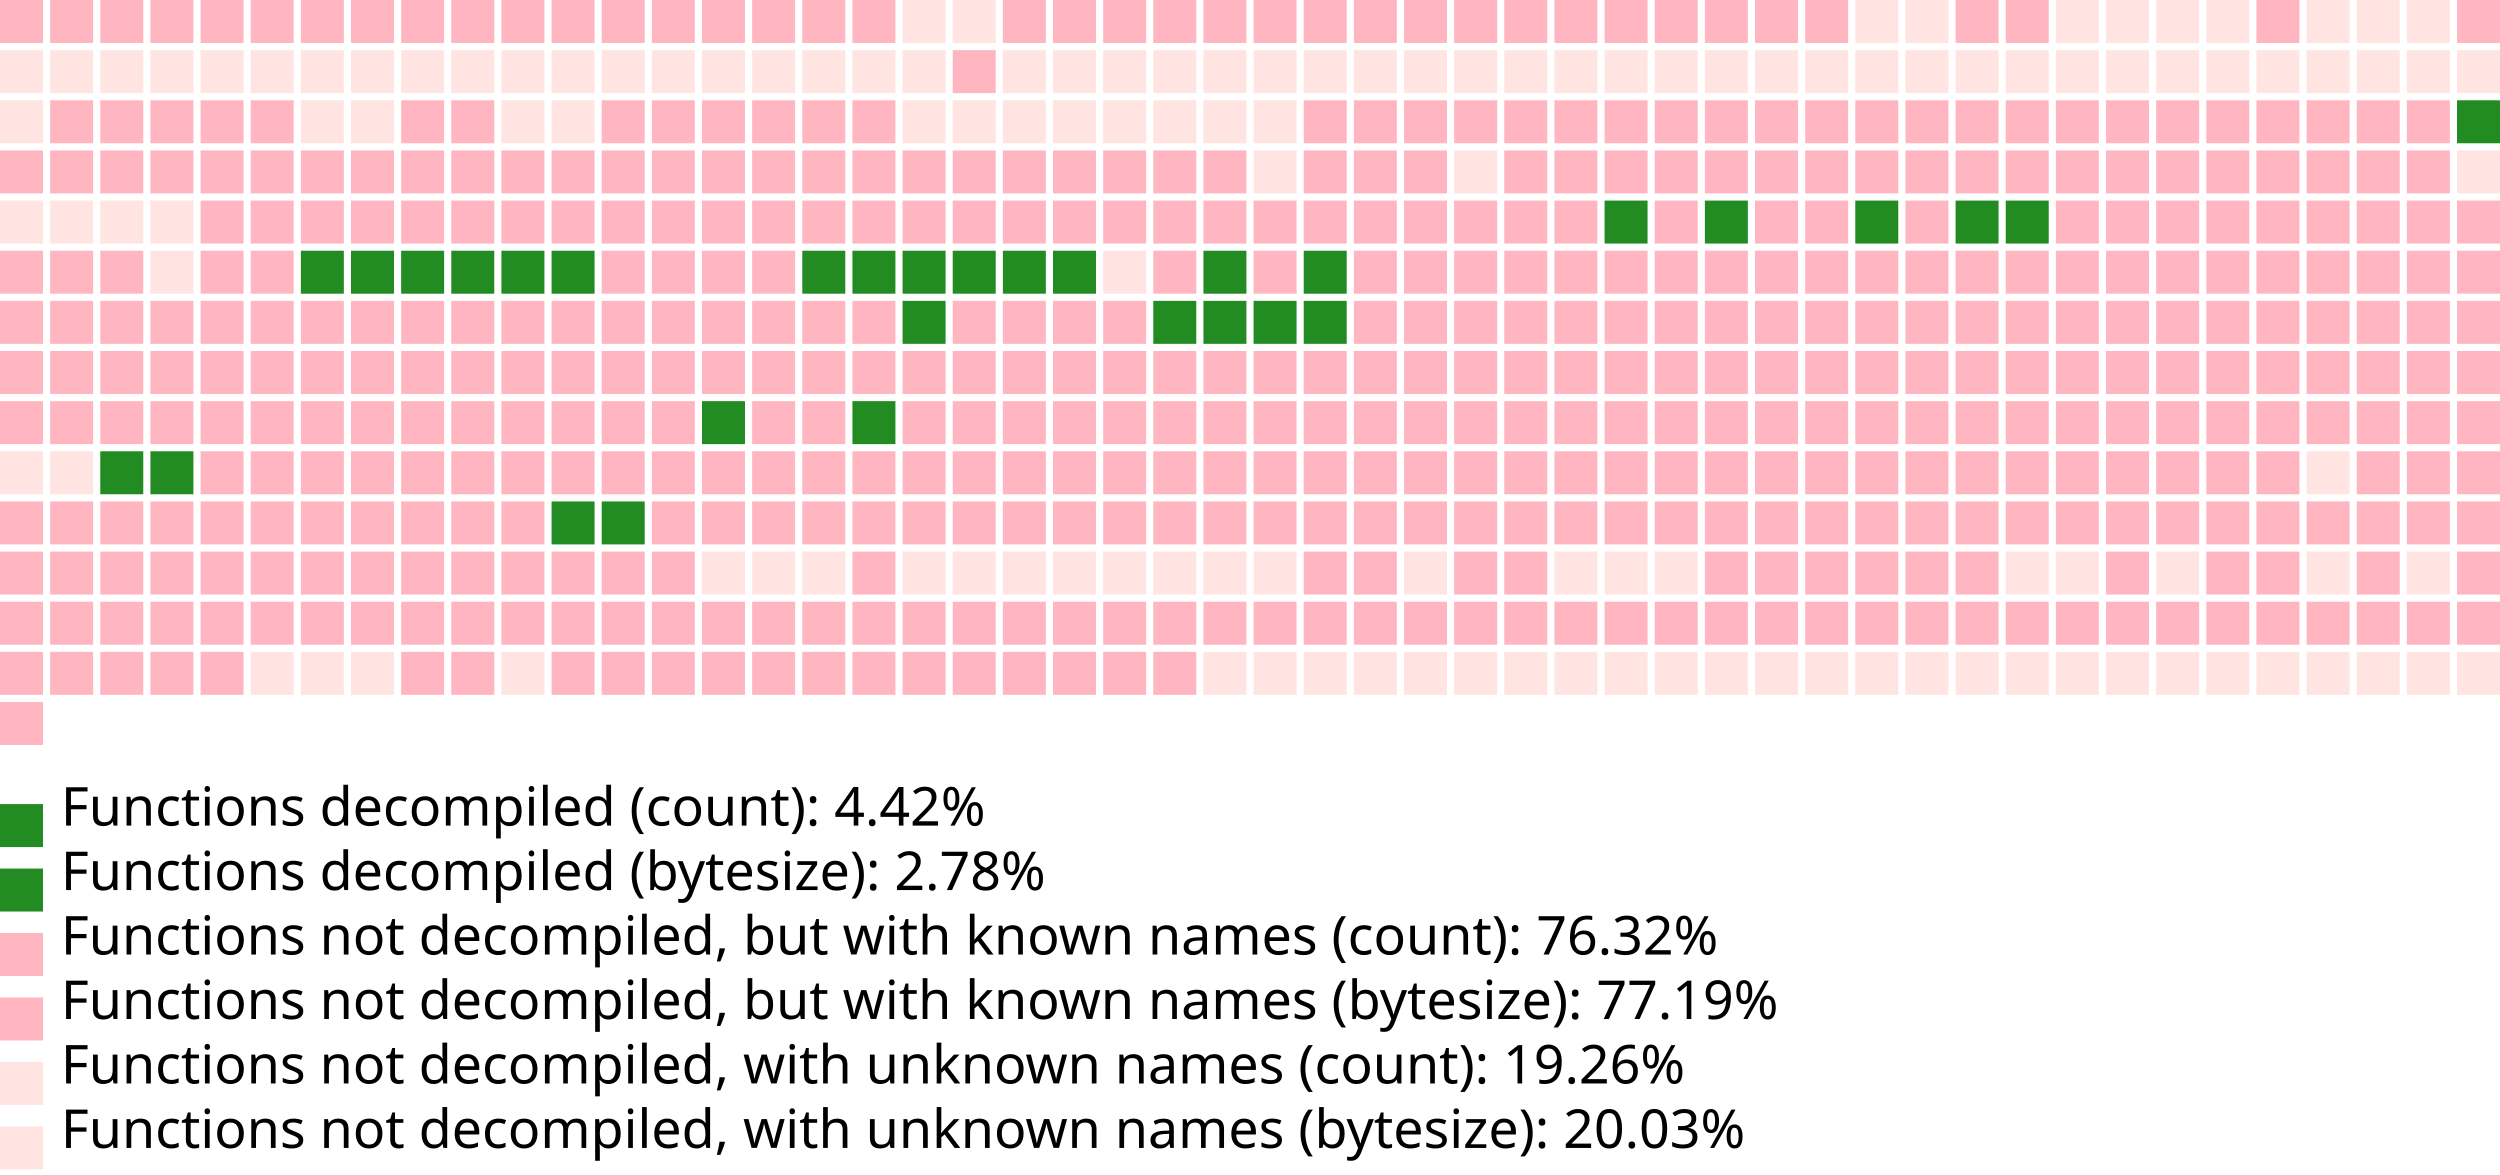
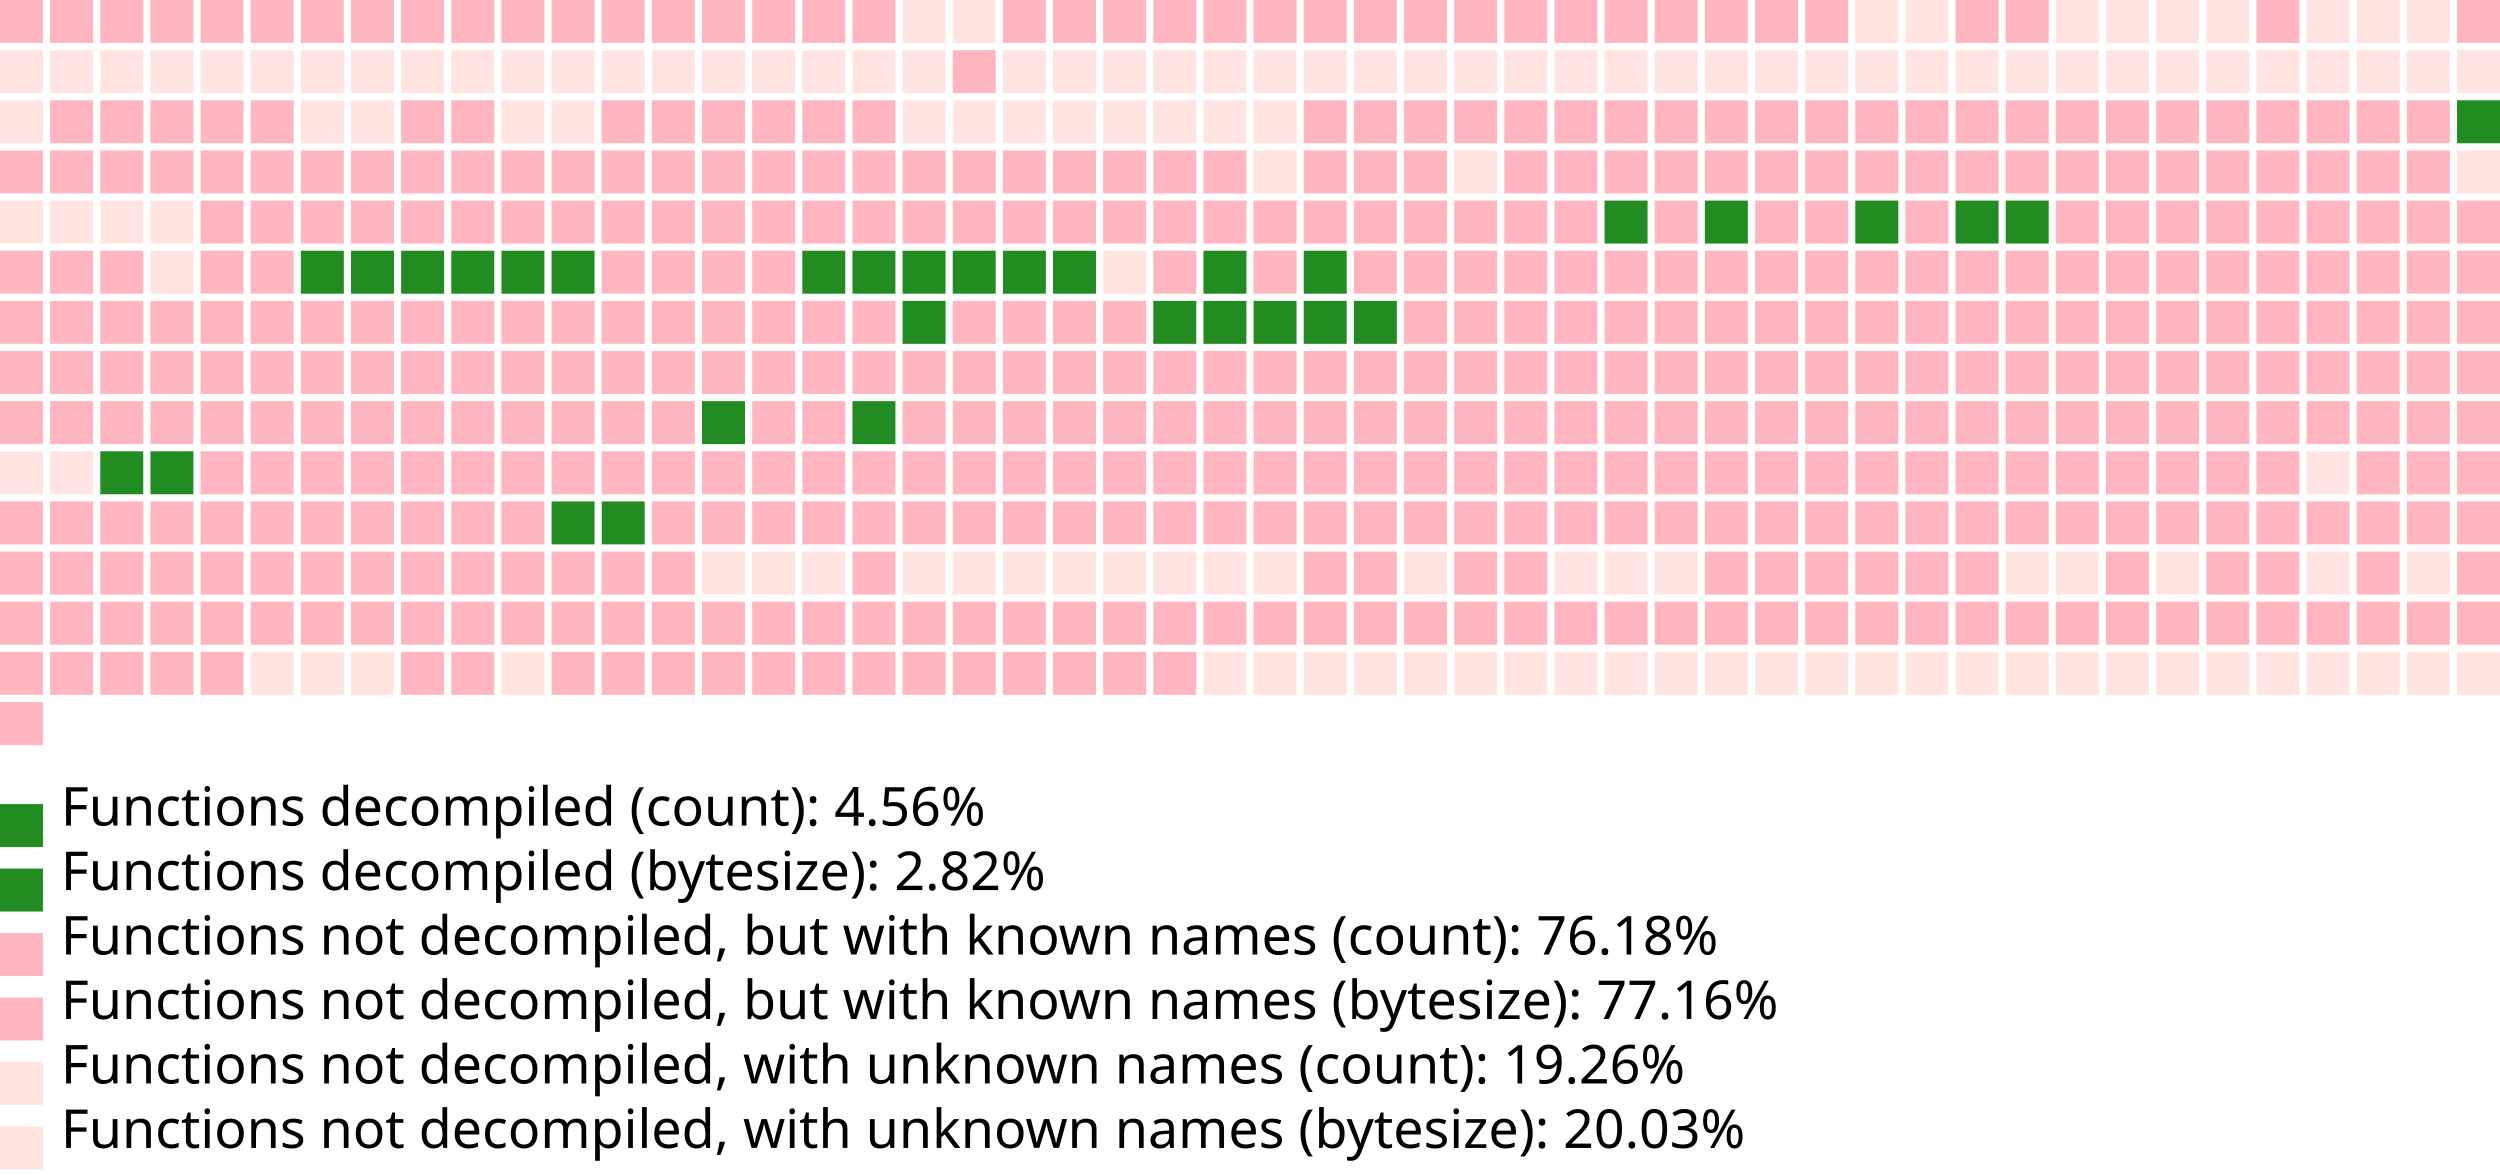
<svg xmlns="http://www.w3.org/2000/svg" version="1.1" width="698" height="328">
  <rect width="12" height="12" x="0" y="0" fill="lightpink" />
  <rect width="12" height="12" x="14" y="0" fill="lightpink" />
  <rect width="12" height="12" x="28" y="0" fill="lightpink" />
  <rect width="12" height="12" x="42" y="0" fill="lightpink" />
  <rect width="12" height="12" x="56" y="0" fill="lightpink" />
  <rect width="12" height="12" x="70" y="0" fill="lightpink" />
  <rect width="12" height="12" x="84" y="0" fill="lightpink" />
  <rect width="12" height="12" x="98" y="0" fill="lightpink" />
  <rect width="12" height="12" x="112" y="0" fill="lightpink" />
  <rect width="12" height="12" x="126" y="0" fill="lightpink" />
  <rect width="12" height="12" x="140" y="0" fill="lightpink" />
  <rect width="12" height="12" x="154" y="0" fill="lightpink" />
  <rect width="12" height="12" x="168" y="0" fill="lightpink" />
  <rect width="12" height="12" x="182" y="0" fill="lightpink" />
  <rect width="12" height="12" x="196" y="0" fill="lightpink" />
  <rect width="12" height="12" x="210" y="0" fill="lightpink" />
  <rect width="12" height="12" x="224" y="0" fill="lightpink" />
  <rect width="12" height="12" x="238" y="0" fill="lightpink" />
  <rect width="12" height="12" x="252" y="0" fill="mistyrose" />
  <rect width="12" height="12" x="266" y="0" fill="mistyrose" />
  <rect width="12" height="12" x="280" y="0" fill="lightpink" />
  <rect width="12" height="12" x="294" y="0" fill="lightpink" />
  <rect width="12" height="12" x="308" y="0" fill="lightpink" />
  <rect width="12" height="12" x="322" y="0" fill="lightpink" />
  <rect width="12" height="12" x="336" y="0" fill="lightpink" />
  <rect width="12" height="12" x="350" y="0" fill="lightpink" />
  <rect width="12" height="12" x="364" y="0" fill="lightpink" />
  <rect width="12" height="12" x="378" y="0" fill="lightpink" />
  <rect width="12" height="12" x="392" y="0" fill="lightpink" />
  <rect width="12" height="12" x="406" y="0" fill="lightpink" />
  <rect width="12" height="12" x="420" y="0" fill="lightpink" />
  <rect width="12" height="12" x="434" y="0" fill="lightpink" />
  <rect width="12" height="12" x="448" y="0" fill="lightpink" />
  <rect width="12" height="12" x="462" y="0" fill="lightpink" />
  <rect width="12" height="12" x="476" y="0" fill="lightpink" />
  <rect width="12" height="12" x="490" y="0" fill="lightpink" />
  <rect width="12" height="12" x="504" y="0" fill="lightpink" />
  <rect width="12" height="12" x="518" y="0" fill="mistyrose" />
  <rect width="12" height="12" x="532" y="0" fill="mistyrose" />
  <rect width="12" height="12" x="546" y="0" fill="lightpink" />
  <rect width="12" height="12" x="560" y="0" fill="lightpink" />
  <rect width="12" height="12" x="574" y="0" fill="mistyrose" />
  <rect width="12" height="12" x="588" y="0" fill="mistyrose" />
  <rect width="12" height="12" x="602" y="0" fill="mistyrose" />
  <rect width="12" height="12" x="616" y="0" fill="mistyrose" />
  <rect width="12" height="12" x="630" y="0" fill="lightpink" />
  <rect width="12" height="12" x="644" y="0" fill="mistyrose" />
  <rect width="12" height="12" x="658" y="0" fill="mistyrose" />
  <rect width="12" height="12" x="672" y="0" fill="mistyrose" />
  <rect width="12" height="12" x="686" y="0" fill="lightpink" />
  <rect width="12" height="12" x="0" y="14" fill="mistyrose" />
  <rect width="12" height="12" x="14" y="14" fill="mistyrose" />
  <rect width="12" height="12" x="28" y="14" fill="mistyrose" />
  <rect width="12" height="12" x="42" y="14" fill="mistyrose" />
  <rect width="12" height="12" x="56" y="14" fill="mistyrose" />
  <rect width="12" height="12" x="70" y="14" fill="mistyrose" />
  <rect width="12" height="12" x="84" y="14" fill="mistyrose" />
  <rect width="12" height="12" x="98" y="14" fill="mistyrose" />
  <rect width="12" height="12" x="112" y="14" fill="mistyrose" />
  <rect width="12" height="12" x="126" y="14" fill="mistyrose" />
  <rect width="12" height="12" x="140" y="14" fill="mistyrose" />
  <rect width="12" height="12" x="154" y="14" fill="mistyrose" />
  <rect width="12" height="12" x="168" y="14" fill="mistyrose" />
  <rect width="12" height="12" x="182" y="14" fill="mistyrose" />
  <rect width="12" height="12" x="196" y="14" fill="mistyrose" />
  <rect width="12" height="12" x="210" y="14" fill="mistyrose" />
  <rect width="12" height="12" x="224" y="14" fill="mistyrose" />
  <rect width="12" height="12" x="238" y="14" fill="mistyrose" />
  <rect width="12" height="12" x="252" y="14" fill="mistyrose" />
  <rect width="12" height="12" x="266" y="14" fill="lightpink" />
  <rect width="12" height="12" x="280" y="14" fill="mistyrose" />
  <rect width="12" height="12" x="294" y="14" fill="mistyrose" />
  <rect width="12" height="12" x="308" y="14" fill="mistyrose" />
  <rect width="12" height="12" x="322" y="14" fill="mistyrose" />
  <rect width="12" height="12" x="336" y="14" fill="mistyrose" />
  <rect width="12" height="12" x="350" y="14" fill="mistyrose" />
  <rect width="12" height="12" x="364" y="14" fill="mistyrose" />
  <rect width="12" height="12" x="378" y="14" fill="mistyrose" />
  <rect width="12" height="12" x="392" y="14" fill="mistyrose" />
  <rect width="12" height="12" x="406" y="14" fill="mistyrose" />
  <rect width="12" height="12" x="420" y="14" fill="mistyrose" />
  <rect width="12" height="12" x="434" y="14" fill="mistyrose" />
  <rect width="12" height="12" x="448" y="14" fill="mistyrose" />
  <rect width="12" height="12" x="462" y="14" fill="mistyrose" />
  <rect width="12" height="12" x="476" y="14" fill="mistyrose" />
  <rect width="12" height="12" x="490" y="14" fill="mistyrose" />
  <rect width="12" height="12" x="504" y="14" fill="mistyrose" />
  <rect width="12" height="12" x="518" y="14" fill="mistyrose" />
  <rect width="12" height="12" x="532" y="14" fill="mistyrose" />
  <rect width="12" height="12" x="546" y="14" fill="mistyrose" />
  <rect width="12" height="12" x="560" y="14" fill="mistyrose" />
  <rect width="12" height="12" x="574" y="14" fill="mistyrose" />
  <rect width="12" height="12" x="588" y="14" fill="mistyrose" />
  <rect width="12" height="12" x="602" y="14" fill="mistyrose" />
  <rect width="12" height="12" x="616" y="14" fill="mistyrose" />
  <rect width="12" height="12" x="630" y="14" fill="mistyrose" />
  <rect width="12" height="12" x="644" y="14" fill="mistyrose" />
  <rect width="12" height="12" x="658" y="14" fill="mistyrose" />
  <rect width="12" height="12" x="672" y="14" fill="mistyrose" />
  <rect width="12" height="12" x="686" y="14" fill="mistyrose" />
  <rect width="12" height="12" x="0" y="28" fill="mistyrose" />
  <rect width="12" height="12" x="14" y="28" fill="lightpink" />
  <rect width="12" height="12" x="28" y="28" fill="lightpink" />
  <rect width="12" height="12" x="42" y="28" fill="lightpink" />
  <rect width="12" height="12" x="56" y="28" fill="lightpink" />
  <rect width="12" height="12" x="70" y="28" fill="lightpink" />
  <rect width="12" height="12" x="84" y="28" fill="mistyrose" />
  <rect width="12" height="12" x="98" y="28" fill="mistyrose" />
  <rect width="12" height="12" x="112" y="28" fill="lightpink" />
  <rect width="12" height="12" x="126" y="28" fill="lightpink" />
  <rect width="12" height="12" x="140" y="28" fill="mistyrose" />
  <rect width="12" height="12" x="154" y="28" fill="mistyrose" />
  <rect width="12" height="12" x="168" y="28" fill="lightpink" />
  <rect width="12" height="12" x="182" y="28" fill="lightpink" />
  <rect width="12" height="12" x="196" y="28" fill="lightpink" />
  <rect width="12" height="12" x="210" y="28" fill="lightpink" />
  <rect width="12" height="12" x="224" y="28" fill="lightpink" />
  <rect width="12" height="12" x="238" y="28" fill="lightpink" />
  <rect width="12" height="12" x="252" y="28" fill="mistyrose" />
  <rect width="12" height="12" x="266" y="28" fill="mistyrose" />
  <rect width="12" height="12" x="280" y="28" fill="mistyrose" />
  <rect width="12" height="12" x="294" y="28" fill="mistyrose" />
  <rect width="12" height="12" x="308" y="28" fill="mistyrose" />
  <rect width="12" height="12" x="322" y="28" fill="mistyrose" />
  <rect width="12" height="12" x="336" y="28" fill="mistyrose" />
  <rect width="12" height="12" x="350" y="28" fill="mistyrose" />
  <rect width="12" height="12" x="364" y="28" fill="lightpink" />
  <rect width="12" height="12" x="378" y="28" fill="lightpink" />
  <rect width="12" height="12" x="392" y="28" fill="lightpink" />
  <rect width="12" height="12" x="406" y="28" fill="lightpink" />
  <rect width="12" height="12" x="420" y="28" fill="lightpink" />
  <rect width="12" height="12" x="434" y="28" fill="lightpink" />
  <rect width="12" height="12" x="448" y="28" fill="lightpink" />
  <rect width="12" height="12" x="462" y="28" fill="lightpink" />
  <rect width="12" height="12" x="476" y="28" fill="lightpink" />
  <rect width="12" height="12" x="490" y="28" fill="lightpink" />
  <rect width="12" height="12" x="504" y="28" fill="lightpink" />
  <rect width="12" height="12" x="518" y="28" fill="lightpink" />
  <rect width="12" height="12" x="532" y="28" fill="lightpink" />
  <rect width="12" height="12" x="546" y="28" fill="lightpink" />
  <rect width="12" height="12" x="560" y="28" fill="lightpink" />
  <rect width="12" height="12" x="574" y="28" fill="lightpink" />
  <rect width="12" height="12" x="588" y="28" fill="lightpink" />
  <rect width="12" height="12" x="602" y="28" fill="lightpink" />
  <rect width="12" height="12" x="616" y="28" fill="lightpink" />
  <rect width="12" height="12" x="630" y="28" fill="lightpink" />
  <rect width="12" height="12" x="644" y="28" fill="lightpink" />
  <rect width="12" height="12" x="658" y="28" fill="lightpink" />
  <rect width="12" height="12" x="672" y="28" fill="lightpink" />
  <rect width="12" height="12" x="686" y="28" fill="forestgreen" />
  <rect width="12" height="12" x="0" y="42" fill="lightpink" />
  <rect width="12" height="12" x="14" y="42" fill="lightpink" />
  <rect width="12" height="12" x="28" y="42" fill="lightpink" />
  <rect width="12" height="12" x="42" y="42" fill="lightpink" />
  <rect width="12" height="12" x="56" y="42" fill="lightpink" />
  <rect width="12" height="12" x="70" y="42" fill="lightpink" />
  <rect width="12" height="12" x="84" y="42" fill="lightpink" />
  <rect width="12" height="12" x="98" y="42" fill="lightpink" />
  <rect width="12" height="12" x="112" y="42" fill="lightpink" />
  <rect width="12" height="12" x="126" y="42" fill="lightpink" />
  <rect width="12" height="12" x="140" y="42" fill="lightpink" />
  <rect width="12" height="12" x="154" y="42" fill="lightpink" />
  <rect width="12" height="12" x="168" y="42" fill="lightpink" />
  <rect width="12" height="12" x="182" y="42" fill="lightpink" />
  <rect width="12" height="12" x="196" y="42" fill="lightpink" />
  <rect width="12" height="12" x="210" y="42" fill="lightpink" />
  <rect width="12" height="12" x="224" y="42" fill="lightpink" />
  <rect width="12" height="12" x="238" y="42" fill="lightpink" />
  <rect width="12" height="12" x="252" y="42" fill="lightpink" />
  <rect width="12" height="12" x="266" y="42" fill="lightpink" />
  <rect width="12" height="12" x="280" y="42" fill="lightpink" />
  <rect width="12" height="12" x="294" y="42" fill="lightpink" />
  <rect width="12" height="12" x="308" y="42" fill="lightpink" />
  <rect width="12" height="12" x="322" y="42" fill="lightpink" />
  <rect width="12" height="12" x="336" y="42" fill="lightpink" />
  <rect width="12" height="12" x="350" y="42" fill="mistyrose" />
  <rect width="12" height="12" x="364" y="42" fill="lightpink" />
  <rect width="12" height="12" x="378" y="42" fill="lightpink" />
  <rect width="12" height="12" x="392" y="42" fill="lightpink" />
  <rect width="12" height="12" x="406" y="42" fill="mistyrose" />
  <rect width="12" height="12" x="420" y="42" fill="lightpink" />
  <rect width="12" height="12" x="434" y="42" fill="lightpink" />
  <rect width="12" height="12" x="448" y="42" fill="lightpink" />
  <rect width="12" height="12" x="462" y="42" fill="lightpink" />
  <rect width="12" height="12" x="476" y="42" fill="lightpink" />
  <rect width="12" height="12" x="490" y="42" fill="lightpink" />
  <rect width="12" height="12" x="504" y="42" fill="lightpink" />
  <rect width="12" height="12" x="518" y="42" fill="lightpink" />
  <rect width="12" height="12" x="532" y="42" fill="lightpink" />
  <rect width="12" height="12" x="546" y="42" fill="lightpink" />
  <rect width="12" height="12" x="560" y="42" fill="lightpink" />
  <rect width="12" height="12" x="574" y="42" fill="lightpink" />
  <rect width="12" height="12" x="588" y="42" fill="lightpink" />
  <rect width="12" height="12" x="602" y="42" fill="lightpink" />
  <rect width="12" height="12" x="616" y="42" fill="lightpink" />
  <rect width="12" height="12" x="630" y="42" fill="lightpink" />
  <rect width="12" height="12" x="644" y="42" fill="lightpink" />
  <rect width="12" height="12" x="658" y="42" fill="lightpink" />
  <rect width="12" height="12" x="672" y="42" fill="lightpink" />
  <rect width="12" height="12" x="686" y="42" fill="mistyrose" />
  <rect width="12" height="12" x="0" y="56" fill="mistyrose" />
  <rect width="12" height="12" x="14" y="56" fill="mistyrose" />
  <rect width="12" height="12" x="28" y="56" fill="mistyrose" />
  <rect width="12" height="12" x="42" y="56" fill="mistyrose" />
  <rect width="12" height="12" x="56" y="56" fill="lightpink" />
  <rect width="12" height="12" x="70" y="56" fill="lightpink" />
  <rect width="12" height="12" x="84" y="56" fill="lightpink" />
  <rect width="12" height="12" x="98" y="56" fill="lightpink" />
  <rect width="12" height="12" x="112" y="56" fill="lightpink" />
  <rect width="12" height="12" x="126" y="56" fill="lightpink" />
  <rect width="12" height="12" x="140" y="56" fill="lightpink" />
  <rect width="12" height="12" x="154" y="56" fill="lightpink" />
  <rect width="12" height="12" x="168" y="56" fill="lightpink" />
  <rect width="12" height="12" x="182" y="56" fill="lightpink" />
  <rect width="12" height="12" x="196" y="56" fill="lightpink" />
  <rect width="12" height="12" x="210" y="56" fill="lightpink" />
  <rect width="12" height="12" x="224" y="56" fill="lightpink" />
  <rect width="12" height="12" x="238" y="56" fill="lightpink" />
  <rect width="12" height="12" x="252" y="56" fill="lightpink" />
  <rect width="12" height="12" x="266" y="56" fill="lightpink" />
  <rect width="12" height="12" x="280" y="56" fill="lightpink" />
  <rect width="12" height="12" x="294" y="56" fill="lightpink" />
  <rect width="12" height="12" x="308" y="56" fill="lightpink" />
  <rect width="12" height="12" x="322" y="56" fill="lightpink" />
  <rect width="12" height="12" x="336" y="56" fill="lightpink" />
  <rect width="12" height="12" x="350" y="56" fill="lightpink" />
  <rect width="12" height="12" x="364" y="56" fill="lightpink" />
  <rect width="12" height="12" x="378" y="56" fill="lightpink" />
  <rect width="12" height="12" x="392" y="56" fill="lightpink" />
  <rect width="12" height="12" x="406" y="56" fill="lightpink" />
  <rect width="12" height="12" x="420" y="56" fill="lightpink" />
  <rect width="12" height="12" x="434" y="56" fill="lightpink" />
  <rect width="12" height="12" x="448" y="56" fill="forestgreen" />
  <rect width="12" height="12" x="462" y="56" fill="lightpink" />
  <rect width="12" height="12" x="476" y="56" fill="forestgreen" />
  <rect width="12" height="12" x="490" y="56" fill="lightpink" />
  <rect width="12" height="12" x="504" y="56" fill="lightpink" />
  <rect width="12" height="12" x="518" y="56" fill="forestgreen" />
  <rect width="12" height="12" x="532" y="56" fill="lightpink" />
  <rect width="12" height="12" x="546" y="56" fill="forestgreen" />
  <rect width="12" height="12" x="560" y="56" fill="forestgreen" />
  <rect width="12" height="12" x="574" y="56" fill="lightpink" />
  <rect width="12" height="12" x="588" y="56" fill="lightpink" />
  <rect width="12" height="12" x="602" y="56" fill="lightpink" />
  <rect width="12" height="12" x="616" y="56" fill="lightpink" />
  <rect width="12" height="12" x="630" y="56" fill="lightpink" />
  <rect width="12" height="12" x="644" y="56" fill="lightpink" />
  <rect width="12" height="12" x="658" y="56" fill="lightpink" />
  <rect width="12" height="12" x="672" y="56" fill="lightpink" />
  <rect width="12" height="12" x="686" y="56" fill="lightpink" />
  <rect width="12" height="12" x="0" y="70" fill="lightpink" />
  <rect width="12" height="12" x="14" y="70" fill="lightpink" />
  <rect width="12" height="12" x="28" y="70" fill="lightpink" />
  <rect width="12" height="12" x="42" y="70" fill="mistyrose" />
  <rect width="12" height="12" x="56" y="70" fill="lightpink" />
  <rect width="12" height="12" x="70" y="70" fill="lightpink" />
  <rect width="12" height="12" x="84" y="70" fill="forestgreen" />
  <rect width="12" height="12" x="98" y="70" fill="forestgreen" />
  <rect width="12" height="12" x="112" y="70" fill="forestgreen" />
  <rect width="12" height="12" x="126" y="70" fill="forestgreen" />
  <rect width="12" height="12" x="140" y="70" fill="forestgreen" />
  <rect width="12" height="12" x="154" y="70" fill="forestgreen" />
  <rect width="12" height="12" x="168" y="70" fill="lightpink" />
  <rect width="12" height="12" x="182" y="70" fill="lightpink" />
  <rect width="12" height="12" x="196" y="70" fill="lightpink" />
  <rect width="12" height="12" x="210" y="70" fill="lightpink" />
  <rect width="12" height="12" x="224" y="70" fill="forestgreen" />
  <rect width="12" height="12" x="238" y="70" fill="forestgreen" />
  <rect width="12" height="12" x="252" y="70" fill="forestgreen" />
  <rect width="12" height="12" x="266" y="70" fill="forestgreen" />
  <rect width="12" height="12" x="280" y="70" fill="forestgreen" />
  <rect width="12" height="12" x="294" y="70" fill="forestgreen" />
  <rect width="12" height="12" x="308" y="70" fill="mistyrose" />
  <rect width="12" height="12" x="322" y="70" fill="lightpink" />
  <rect width="12" height="12" x="336" y="70" fill="forestgreen" />
  <rect width="12" height="12" x="350" y="70" fill="lightpink" />
  <rect width="12" height="12" x="364" y="70" fill="forestgreen" />
  <rect width="12" height="12" x="378" y="70" fill="lightpink" />
  <rect width="12" height="12" x="392" y="70" fill="lightpink" />
  <rect width="12" height="12" x="406" y="70" fill="lightpink" />
  <rect width="12" height="12" x="420" y="70" fill="lightpink" />
  <rect width="12" height="12" x="434" y="70" fill="lightpink" />
  <rect width="12" height="12" x="448" y="70" fill="lightpink" />
  <rect width="12" height="12" x="462" y="70" fill="lightpink" />
  <rect width="12" height="12" x="476" y="70" fill="lightpink" />
  <rect width="12" height="12" x="490" y="70" fill="lightpink" />
  <rect width="12" height="12" x="504" y="70" fill="lightpink" />
  <rect width="12" height="12" x="518" y="70" fill="lightpink" />
  <rect width="12" height="12" x="532" y="70" fill="lightpink" />
  <rect width="12" height="12" x="546" y="70" fill="lightpink" />
  <rect width="12" height="12" x="560" y="70" fill="lightpink" />
  <rect width="12" height="12" x="574" y="70" fill="lightpink" />
  <rect width="12" height="12" x="588" y="70" fill="lightpink" />
  <rect width="12" height="12" x="602" y="70" fill="lightpink" />
  <rect width="12" height="12" x="616" y="70" fill="lightpink" />
  <rect width="12" height="12" x="630" y="70" fill="lightpink" />
  <rect width="12" height="12" x="644" y="70" fill="lightpink" />
  <rect width="12" height="12" x="658" y="70" fill="lightpink" />
  <rect width="12" height="12" x="672" y="70" fill="lightpink" />
  <rect width="12" height="12" x="686" y="70" fill="lightpink" />
  <rect width="12" height="12" x="0" y="84" fill="lightpink" />
  <rect width="12" height="12" x="14" y="84" fill="lightpink" />
  <rect width="12" height="12" x="28" y="84" fill="lightpink" />
  <rect width="12" height="12" x="42" y="84" fill="lightpink" />
  <rect width="12" height="12" x="56" y="84" fill="lightpink" />
  <rect width="12" height="12" x="70" y="84" fill="lightpink" />
  <rect width="12" height="12" x="84" y="84" fill="lightpink" />
  <rect width="12" height="12" x="98" y="84" fill="lightpink" />
  <rect width="12" height="12" x="112" y="84" fill="lightpink" />
  <rect width="12" height="12" x="126" y="84" fill="lightpink" />
  <rect width="12" height="12" x="140" y="84" fill="lightpink" />
  <rect width="12" height="12" x="154" y="84" fill="lightpink" />
  <rect width="12" height="12" x="168" y="84" fill="lightpink" />
  <rect width="12" height="12" x="182" y="84" fill="lightpink" />
  <rect width="12" height="12" x="196" y="84" fill="lightpink" />
  <rect width="12" height="12" x="210" y="84" fill="lightpink" />
  <rect width="12" height="12" x="224" y="84" fill="lightpink" />
  <rect width="12" height="12" x="238" y="84" fill="lightpink" />
  <rect width="12" height="12" x="252" y="84" fill="forestgreen" />
  <rect width="12" height="12" x="266" y="84" fill="lightpink" />
  <rect width="12" height="12" x="280" y="84" fill="lightpink" />
  <rect width="12" height="12" x="294" y="84" fill="lightpink" />
  <rect width="12" height="12" x="308" y="84" fill="lightpink" />
  <rect width="12" height="12" x="322" y="84" fill="forestgreen" />
  <rect width="12" height="12" x="336" y="84" fill="forestgreen" />
  <rect width="12" height="12" x="350" y="84" fill="forestgreen" />
  <rect width="12" height="12" x="364" y="84" fill="forestgreen" />
-   <rect width="12" height="12" x="378" y="84" fill="lightpink" />
+   <rect width="12" height="12" x="378" y="84" fill="forestgreen" />
  <rect width="12" height="12" x="392" y="84" fill="lightpink" />
  <rect width="12" height="12" x="406" y="84" fill="lightpink" />
  <rect width="12" height="12" x="420" y="84" fill="lightpink" />
  <rect width="12" height="12" x="434" y="84" fill="lightpink" />
  <rect width="12" height="12" x="448" y="84" fill="lightpink" />
  <rect width="12" height="12" x="462" y="84" fill="lightpink" />
  <rect width="12" height="12" x="476" y="84" fill="lightpink" />
  <rect width="12" height="12" x="490" y="84" fill="lightpink" />
  <rect width="12" height="12" x="504" y="84" fill="lightpink" />
  <rect width="12" height="12" x="518" y="84" fill="lightpink" />
  <rect width="12" height="12" x="532" y="84" fill="lightpink" />
  <rect width="12" height="12" x="546" y="84" fill="lightpink" />
  <rect width="12" height="12" x="560" y="84" fill="lightpink" />
  <rect width="12" height="12" x="574" y="84" fill="lightpink" />
  <rect width="12" height="12" x="588" y="84" fill="lightpink" />
  <rect width="12" height="12" x="602" y="84" fill="lightpink" />
  <rect width="12" height="12" x="616" y="84" fill="lightpink" />
  <rect width="12" height="12" x="630" y="84" fill="lightpink" />
  <rect width="12" height="12" x="644" y="84" fill="lightpink" />
  <rect width="12" height="12" x="658" y="84" fill="lightpink" />
  <rect width="12" height="12" x="672" y="84" fill="lightpink" />
  <rect width="12" height="12" x="686" y="84" fill="lightpink" />
  <rect width="12" height="12" x="0" y="98" fill="lightpink" />
  <rect width="12" height="12" x="14" y="98" fill="lightpink" />
  <rect width="12" height="12" x="28" y="98" fill="lightpink" />
  <rect width="12" height="12" x="42" y="98" fill="lightpink" />
  <rect width="12" height="12" x="56" y="98" fill="lightpink" />
  <rect width="12" height="12" x="70" y="98" fill="lightpink" />
  <rect width="12" height="12" x="84" y="98" fill="lightpink" />
  <rect width="12" height="12" x="98" y="98" fill="lightpink" />
  <rect width="12" height="12" x="112" y="98" fill="lightpink" />
  <rect width="12" height="12" x="126" y="98" fill="lightpink" />
  <rect width="12" height="12" x="140" y="98" fill="lightpink" />
  <rect width="12" height="12" x="154" y="98" fill="lightpink" />
  <rect width="12" height="12" x="168" y="98" fill="lightpink" />
  <rect width="12" height="12" x="182" y="98" fill="lightpink" />
  <rect width="12" height="12" x="196" y="98" fill="lightpink" />
  <rect width="12" height="12" x="210" y="98" fill="lightpink" />
  <rect width="12" height="12" x="224" y="98" fill="lightpink" />
  <rect width="12" height="12" x="238" y="98" fill="lightpink" />
  <rect width="12" height="12" x="252" y="98" fill="lightpink" />
  <rect width="12" height="12" x="266" y="98" fill="lightpink" />
  <rect width="12" height="12" x="280" y="98" fill="lightpink" />
  <rect width="12" height="12" x="294" y="98" fill="lightpink" />
  <rect width="12" height="12" x="308" y="98" fill="lightpink" />
  <rect width="12" height="12" x="322" y="98" fill="lightpink" />
  <rect width="12" height="12" x="336" y="98" fill="lightpink" />
  <rect width="12" height="12" x="350" y="98" fill="lightpink" />
  <rect width="12" height="12" x="364" y="98" fill="lightpink" />
  <rect width="12" height="12" x="378" y="98" fill="lightpink" />
  <rect width="12" height="12" x="392" y="98" fill="lightpink" />
  <rect width="12" height="12" x="406" y="98" fill="lightpink" />
  <rect width="12" height="12" x="420" y="98" fill="lightpink" />
  <rect width="12" height="12" x="434" y="98" fill="lightpink" />
  <rect width="12" height="12" x="448" y="98" fill="lightpink" />
  <rect width="12" height="12" x="462" y="98" fill="lightpink" />
  <rect width="12" height="12" x="476" y="98" fill="lightpink" />
  <rect width="12" height="12" x="490" y="98" fill="lightpink" />
  <rect width="12" height="12" x="504" y="98" fill="lightpink" />
  <rect width="12" height="12" x="518" y="98" fill="lightpink" />
  <rect width="12" height="12" x="532" y="98" fill="lightpink" />
  <rect width="12" height="12" x="546" y="98" fill="lightpink" />
  <rect width="12" height="12" x="560" y="98" fill="lightpink" />
  <rect width="12" height="12" x="574" y="98" fill="lightpink" />
  <rect width="12" height="12" x="588" y="98" fill="lightpink" />
  <rect width="12" height="12" x="602" y="98" fill="lightpink" />
  <rect width="12" height="12" x="616" y="98" fill="lightpink" />
  <rect width="12" height="12" x="630" y="98" fill="lightpink" />
  <rect width="12" height="12" x="644" y="98" fill="lightpink" />
  <rect width="12" height="12" x="658" y="98" fill="lightpink" />
  <rect width="12" height="12" x="672" y="98" fill="lightpink" />
  <rect width="12" height="12" x="686" y="98" fill="lightpink" />
  <rect width="12" height="12" x="0" y="112" fill="lightpink" />
  <rect width="12" height="12" x="14" y="112" fill="lightpink" />
  <rect width="12" height="12" x="28" y="112" fill="lightpink" />
  <rect width="12" height="12" x="42" y="112" fill="lightpink" />
  <rect width="12" height="12" x="56" y="112" fill="lightpink" />
  <rect width="12" height="12" x="70" y="112" fill="lightpink" />
  <rect width="12" height="12" x="84" y="112" fill="lightpink" />
  <rect width="12" height="12" x="98" y="112" fill="lightpink" />
  <rect width="12" height="12" x="112" y="112" fill="lightpink" />
  <rect width="12" height="12" x="126" y="112" fill="lightpink" />
  <rect width="12" height="12" x="140" y="112" fill="lightpink" />
  <rect width="12" height="12" x="154" y="112" fill="lightpink" />
  <rect width="12" height="12" x="168" y="112" fill="lightpink" />
  <rect width="12" height="12" x="182" y="112" fill="lightpink" />
  <rect width="12" height="12" x="196" y="112" fill="forestgreen" />
  <rect width="12" height="12" x="210" y="112" fill="lightpink" />
  <rect width="12" height="12" x="224" y="112" fill="lightpink" />
  <rect width="12" height="12" x="238" y="112" fill="forestgreen" />
  <rect width="12" height="12" x="252" y="112" fill="lightpink" />
  <rect width="12" height="12" x="266" y="112" fill="lightpink" />
  <rect width="12" height="12" x="280" y="112" fill="lightpink" />
  <rect width="12" height="12" x="294" y="112" fill="lightpink" />
  <rect width="12" height="12" x="308" y="112" fill="lightpink" />
  <rect width="12" height="12" x="322" y="112" fill="lightpink" />
  <rect width="12" height="12" x="336" y="112" fill="lightpink" />
  <rect width="12" height="12" x="350" y="112" fill="lightpink" />
  <rect width="12" height="12" x="364" y="112" fill="lightpink" />
  <rect width="12" height="12" x="378" y="112" fill="lightpink" />
  <rect width="12" height="12" x="392" y="112" fill="lightpink" />
  <rect width="12" height="12" x="406" y="112" fill="lightpink" />
  <rect width="12" height="12" x="420" y="112" fill="lightpink" />
  <rect width="12" height="12" x="434" y="112" fill="lightpink" />
  <rect width="12" height="12" x="448" y="112" fill="lightpink" />
  <rect width="12" height="12" x="462" y="112" fill="lightpink" />
  <rect width="12" height="12" x="476" y="112" fill="lightpink" />
  <rect width="12" height="12" x="490" y="112" fill="lightpink" />
  <rect width="12" height="12" x="504" y="112" fill="lightpink" />
  <rect width="12" height="12" x="518" y="112" fill="lightpink" />
  <rect width="12" height="12" x="532" y="112" fill="lightpink" />
  <rect width="12" height="12" x="546" y="112" fill="lightpink" />
  <rect width="12" height="12" x="560" y="112" fill="lightpink" />
  <rect width="12" height="12" x="574" y="112" fill="lightpink" />
  <rect width="12" height="12" x="588" y="112" fill="lightpink" />
  <rect width="12" height="12" x="602" y="112" fill="lightpink" />
  <rect width="12" height="12" x="616" y="112" fill="lightpink" />
  <rect width="12" height="12" x="630" y="112" fill="lightpink" />
  <rect width="12" height="12" x="644" y="112" fill="lightpink" />
  <rect width="12" height="12" x="658" y="112" fill="lightpink" />
  <rect width="12" height="12" x="672" y="112" fill="lightpink" />
  <rect width="12" height="12" x="686" y="112" fill="lightpink" />
  <rect width="12" height="12" x="0" y="126" fill="mistyrose" />
  <rect width="12" height="12" x="14" y="126" fill="mistyrose" />
  <rect width="12" height="12" x="28" y="126" fill="forestgreen" />
  <rect width="12" height="12" x="42" y="126" fill="forestgreen" />
  <rect width="12" height="12" x="56" y="126" fill="lightpink" />
  <rect width="12" height="12" x="70" y="126" fill="lightpink" />
  <rect width="12" height="12" x="84" y="126" fill="lightpink" />
  <rect width="12" height="12" x="98" y="126" fill="lightpink" />
  <rect width="12" height="12" x="112" y="126" fill="lightpink" />
  <rect width="12" height="12" x="126" y="126" fill="lightpink" />
  <rect width="12" height="12" x="140" y="126" fill="lightpink" />
  <rect width="12" height="12" x="154" y="126" fill="lightpink" />
  <rect width="12" height="12" x="168" y="126" fill="lightpink" />
  <rect width="12" height="12" x="182" y="126" fill="lightpink" />
  <rect width="12" height="12" x="196" y="126" fill="lightpink" />
  <rect width="12" height="12" x="210" y="126" fill="lightpink" />
  <rect width="12" height="12" x="224" y="126" fill="lightpink" />
  <rect width="12" height="12" x="238" y="126" fill="lightpink" />
  <rect width="12" height="12" x="252" y="126" fill="lightpink" />
  <rect width="12" height="12" x="266" y="126" fill="lightpink" />
  <rect width="12" height="12" x="280" y="126" fill="lightpink" />
  <rect width="12" height="12" x="294" y="126" fill="lightpink" />
  <rect width="12" height="12" x="308" y="126" fill="lightpink" />
  <rect width="12" height="12" x="322" y="126" fill="lightpink" />
  <rect width="12" height="12" x="336" y="126" fill="lightpink" />
  <rect width="12" height="12" x="350" y="126" fill="lightpink" />
  <rect width="12" height="12" x="364" y="126" fill="lightpink" />
  <rect width="12" height="12" x="378" y="126" fill="lightpink" />
  <rect width="12" height="12" x="392" y="126" fill="lightpink" />
  <rect width="12" height="12" x="406" y="126" fill="lightpink" />
  <rect width="12" height="12" x="420" y="126" fill="lightpink" />
  <rect width="12" height="12" x="434" y="126" fill="lightpink" />
  <rect width="12" height="12" x="448" y="126" fill="lightpink" />
  <rect width="12" height="12" x="462" y="126" fill="lightpink" />
  <rect width="12" height="12" x="476" y="126" fill="lightpink" />
  <rect width="12" height="12" x="490" y="126" fill="lightpink" />
  <rect width="12" height="12" x="504" y="126" fill="lightpink" />
  <rect width="12" height="12" x="518" y="126" fill="lightpink" />
  <rect width="12" height="12" x="532" y="126" fill="lightpink" />
  <rect width="12" height="12" x="546" y="126" fill="lightpink" />
  <rect width="12" height="12" x="560" y="126" fill="lightpink" />
  <rect width="12" height="12" x="574" y="126" fill="lightpink" />
  <rect width="12" height="12" x="588" y="126" fill="lightpink" />
  <rect width="12" height="12" x="602" y="126" fill="lightpink" />
  <rect width="12" height="12" x="616" y="126" fill="lightpink" />
  <rect width="12" height="12" x="630" y="126" fill="lightpink" />
  <rect width="12" height="12" x="644" y="126" fill="mistyrose" />
  <rect width="12" height="12" x="658" y="126" fill="lightpink" />
  <rect width="12" height="12" x="672" y="126" fill="lightpink" />
  <rect width="12" height="12" x="686" y="126" fill="lightpink" />
  <rect width="12" height="12" x="0" y="140" fill="lightpink" />
  <rect width="12" height="12" x="14" y="140" fill="lightpink" />
  <rect width="12" height="12" x="28" y="140" fill="lightpink" />
  <rect width="12" height="12" x="42" y="140" fill="lightpink" />
  <rect width="12" height="12" x="56" y="140" fill="lightpink" />
  <rect width="12" height="12" x="70" y="140" fill="lightpink" />
  <rect width="12" height="12" x="84" y="140" fill="lightpink" />
  <rect width="12" height="12" x="98" y="140" fill="lightpink" />
  <rect width="12" height="12" x="112" y="140" fill="lightpink" />
  <rect width="12" height="12" x="126" y="140" fill="lightpink" />
  <rect width="12" height="12" x="140" y="140" fill="lightpink" />
  <rect width="12" height="12" x="154" y="140" fill="forestgreen" />
  <rect width="12" height="12" x="168" y="140" fill="forestgreen" />
  <rect width="12" height="12" x="182" y="140" fill="lightpink" />
  <rect width="12" height="12" x="196" y="140" fill="lightpink" />
  <rect width="12" height="12" x="210" y="140" fill="lightpink" />
  <rect width="12" height="12" x="224" y="140" fill="lightpink" />
  <rect width="12" height="12" x="238" y="140" fill="lightpink" />
  <rect width="12" height="12" x="252" y="140" fill="lightpink" />
  <rect width="12" height="12" x="266" y="140" fill="lightpink" />
  <rect width="12" height="12" x="280" y="140" fill="lightpink" />
  <rect width="12" height="12" x="294" y="140" fill="lightpink" />
  <rect width="12" height="12" x="308" y="140" fill="lightpink" />
  <rect width="12" height="12" x="322" y="140" fill="lightpink" />
  <rect width="12" height="12" x="336" y="140" fill="lightpink" />
  <rect width="12" height="12" x="350" y="140" fill="lightpink" />
  <rect width="12" height="12" x="364" y="140" fill="lightpink" />
  <rect width="12" height="12" x="378" y="140" fill="lightpink" />
  <rect width="12" height="12" x="392" y="140" fill="lightpink" />
  <rect width="12" height="12" x="406" y="140" fill="lightpink" />
  <rect width="12" height="12" x="420" y="140" fill="lightpink" />
  <rect width="12" height="12" x="434" y="140" fill="lightpink" />
  <rect width="12" height="12" x="448" y="140" fill="lightpink" />
  <rect width="12" height="12" x="462" y="140" fill="lightpink" />
  <rect width="12" height="12" x="476" y="140" fill="lightpink" />
  <rect width="12" height="12" x="490" y="140" fill="lightpink" />
  <rect width="12" height="12" x="504" y="140" fill="lightpink" />
  <rect width="12" height="12" x="518" y="140" fill="lightpink" />
  <rect width="12" height="12" x="532" y="140" fill="lightpink" />
  <rect width="12" height="12" x="546" y="140" fill="lightpink" />
  <rect width="12" height="12" x="560" y="140" fill="lightpink" />
  <rect width="12" height="12" x="574" y="140" fill="lightpink" />
  <rect width="12" height="12" x="588" y="140" fill="lightpink" />
  <rect width="12" height="12" x="602" y="140" fill="lightpink" />
  <rect width="12" height="12" x="616" y="140" fill="lightpink" />
  <rect width="12" height="12" x="630" y="140" fill="lightpink" />
  <rect width="12" height="12" x="644" y="140" fill="lightpink" />
  <rect width="12" height="12" x="658" y="140" fill="lightpink" />
  <rect width="12" height="12" x="672" y="140" fill="lightpink" />
  <rect width="12" height="12" x="686" y="140" fill="lightpink" />
  <rect width="12" height="12" x="0" y="154" fill="lightpink" />
  <rect width="12" height="12" x="14" y="154" fill="lightpink" />
  <rect width="12" height="12" x="28" y="154" fill="lightpink" />
  <rect width="12" height="12" x="42" y="154" fill="lightpink" />
  <rect width="12" height="12" x="56" y="154" fill="lightpink" />
  <rect width="12" height="12" x="70" y="154" fill="lightpink" />
  <rect width="12" height="12" x="84" y="154" fill="lightpink" />
  <rect width="12" height="12" x="98" y="154" fill="lightpink" />
  <rect width="12" height="12" x="112" y="154" fill="lightpink" />
  <rect width="12" height="12" x="126" y="154" fill="lightpink" />
  <rect width="12" height="12" x="140" y="154" fill="lightpink" />
  <rect width="12" height="12" x="154" y="154" fill="lightpink" />
  <rect width="12" height="12" x="168" y="154" fill="lightpink" />
  <rect width="12" height="12" x="182" y="154" fill="lightpink" />
  <rect width="12" height="12" x="196" y="154" fill="mistyrose" />
  <rect width="12" height="12" x="210" y="154" fill="mistyrose" />
  <rect width="12" height="12" x="224" y="154" fill="mistyrose" />
  <rect width="12" height="12" x="238" y="154" fill="lightpink" />
  <rect width="12" height="12" x="252" y="154" fill="mistyrose" />
  <rect width="12" height="12" x="266" y="154" fill="mistyrose" />
  <rect width="12" height="12" x="280" y="154" fill="mistyrose" />
  <rect width="12" height="12" x="294" y="154" fill="mistyrose" />
  <rect width="12" height="12" x="308" y="154" fill="mistyrose" />
  <rect width="12" height="12" x="322" y="154" fill="mistyrose" />
  <rect width="12" height="12" x="336" y="154" fill="mistyrose" />
  <rect width="12" height="12" x="350" y="154" fill="mistyrose" />
  <rect width="12" height="12" x="364" y="154" fill="lightpink" />
  <rect width="12" height="12" x="378" y="154" fill="lightpink" />
  <rect width="12" height="12" x="392" y="154" fill="mistyrose" />
  <rect width="12" height="12" x="406" y="154" fill="lightpink" />
  <rect width="12" height="12" x="420" y="154" fill="lightpink" />
  <rect width="12" height="12" x="434" y="154" fill="mistyrose" />
  <rect width="12" height="12" x="448" y="154" fill="mistyrose" />
  <rect width="12" height="12" x="462" y="154" fill="mistyrose" />
  <rect width="12" height="12" x="476" y="154" fill="lightpink" />
  <rect width="12" height="12" x="490" y="154" fill="lightpink" />
  <rect width="12" height="12" x="504" y="154" fill="lightpink" />
  <rect width="12" height="12" x="518" y="154" fill="lightpink" />
  <rect width="12" height="12" x="532" y="154" fill="lightpink" />
  <rect width="12" height="12" x="546" y="154" fill="lightpink" />
  <rect width="12" height="12" x="560" y="154" fill="mistyrose" />
  <rect width="12" height="12" x="574" y="154" fill="mistyrose" />
  <rect width="12" height="12" x="588" y="154" fill="lightpink" />
  <rect width="12" height="12" x="602" y="154" fill="mistyrose" />
  <rect width="12" height="12" x="616" y="154" fill="lightpink" />
  <rect width="12" height="12" x="630" y="154" fill="lightpink" />
  <rect width="12" height="12" x="644" y="154" fill="mistyrose" />
  <rect width="12" height="12" x="658" y="154" fill="lightpink" />
  <rect width="12" height="12" x="672" y="154" fill="mistyrose" />
  <rect width="12" height="12" x="686" y="154" fill="lightpink" />
  <rect width="12" height="12" x="0" y="168" fill="lightpink" />
  <rect width="12" height="12" x="14" y="168" fill="lightpink" />
  <rect width="12" height="12" x="28" y="168" fill="lightpink" />
  <rect width="12" height="12" x="42" y="168" fill="lightpink" />
  <rect width="12" height="12" x="56" y="168" fill="lightpink" />
  <rect width="12" height="12" x="70" y="168" fill="lightpink" />
  <rect width="12" height="12" x="84" y="168" fill="lightpink" />
  <rect width="12" height="12" x="98" y="168" fill="lightpink" />
  <rect width="12" height="12" x="112" y="168" fill="lightpink" />
  <rect width="12" height="12" x="126" y="168" fill="lightpink" />
  <rect width="12" height="12" x="140" y="168" fill="lightpink" />
  <rect width="12" height="12" x="154" y="168" fill="lightpink" />
  <rect width="12" height="12" x="168" y="168" fill="lightpink" />
  <rect width="12" height="12" x="182" y="168" fill="lightpink" />
  <rect width="12" height="12" x="196" y="168" fill="lightpink" />
  <rect width="12" height="12" x="210" y="168" fill="lightpink" />
  <rect width="12" height="12" x="224" y="168" fill="lightpink" />
  <rect width="12" height="12" x="238" y="168" fill="lightpink" />
  <rect width="12" height="12" x="252" y="168" fill="lightpink" />
  <rect width="12" height="12" x="266" y="168" fill="lightpink" />
  <rect width="12" height="12" x="280" y="168" fill="lightpink" />
  <rect width="12" height="12" x="294" y="168" fill="lightpink" />
  <rect width="12" height="12" x="308" y="168" fill="lightpink" />
  <rect width="12" height="12" x="322" y="168" fill="lightpink" />
  <rect width="12" height="12" x="336" y="168" fill="lightpink" />
  <rect width="12" height="12" x="350" y="168" fill="lightpink" />
  <rect width="12" height="12" x="364" y="168" fill="lightpink" />
  <rect width="12" height="12" x="378" y="168" fill="lightpink" />
  <rect width="12" height="12" x="392" y="168" fill="lightpink" />
  <rect width="12" height="12" x="406" y="168" fill="lightpink" />
  <rect width="12" height="12" x="420" y="168" fill="lightpink" />
  <rect width="12" height="12" x="434" y="168" fill="lightpink" />
  <rect width="12" height="12" x="448" y="168" fill="lightpink" />
  <rect width="12" height="12" x="462" y="168" fill="lightpink" />
  <rect width="12" height="12" x="476" y="168" fill="lightpink" />
  <rect width="12" height="12" x="490" y="168" fill="lightpink" />
  <rect width="12" height="12" x="504" y="168" fill="lightpink" />
  <rect width="12" height="12" x="518" y="168" fill="lightpink" />
  <rect width="12" height="12" x="532" y="168" fill="lightpink" />
  <rect width="12" height="12" x="546" y="168" fill="lightpink" />
  <rect width="12" height="12" x="560" y="168" fill="lightpink" />
  <rect width="12" height="12" x="574" y="168" fill="lightpink" />
  <rect width="12" height="12" x="588" y="168" fill="lightpink" />
  <rect width="12" height="12" x="602" y="168" fill="lightpink" />
  <rect width="12" height="12" x="616" y="168" fill="lightpink" />
  <rect width="12" height="12" x="630" y="168" fill="lightpink" />
  <rect width="12" height="12" x="644" y="168" fill="lightpink" />
  <rect width="12" height="12" x="658" y="168" fill="lightpink" />
  <rect width="12" height="12" x="672" y="168" fill="lightpink" />
  <rect width="12" height="12" x="686" y="168" fill="lightpink" />
  <rect width="12" height="12" x="0" y="182" fill="lightpink" />
  <rect width="12" height="12" x="14" y="182" fill="lightpink" />
  <rect width="12" height="12" x="28" y="182" fill="lightpink" />
  <rect width="12" height="12" x="42" y="182" fill="lightpink" />
  <rect width="12" height="12" x="56" y="182" fill="lightpink" />
  <rect width="12" height="12" x="70" y="182" fill="mistyrose" />
  <rect width="12" height="12" x="84" y="182" fill="mistyrose" />
  <rect width="12" height="12" x="98" y="182" fill="mistyrose" />
  <rect width="12" height="12" x="112" y="182" fill="lightpink" />
  <rect width="12" height="12" x="126" y="182" fill="lightpink" />
  <rect width="12" height="12" x="140" y="182" fill="mistyrose" />
  <rect width="12" height="12" x="154" y="182" fill="lightpink" />
  <rect width="12" height="12" x="168" y="182" fill="lightpink" />
  <rect width="12" height="12" x="182" y="182" fill="lightpink" />
  <rect width="12" height="12" x="196" y="182" fill="lightpink" />
  <rect width="12" height="12" x="210" y="182" fill="lightpink" />
  <rect width="12" height="12" x="224" y="182" fill="lightpink" />
  <rect width="12" height="12" x="238" y="182" fill="lightpink" />
  <rect width="12" height="12" x="252" y="182" fill="lightpink" />
  <rect width="12" height="12" x="266" y="182" fill="lightpink" />
  <rect width="12" height="12" x="280" y="182" fill="lightpink" />
  <rect width="12" height="12" x="294" y="182" fill="lightpink" />
  <rect width="12" height="12" x="308" y="182" fill="lightpink" />
  <rect width="12" height="12" x="322" y="182" fill="lightpink" />
  <rect width="12" height="12" x="336" y="182" fill="mistyrose" />
  <rect width="12" height="12" x="350" y="182" fill="mistyrose" />
  <rect width="12" height="12" x="364" y="182" fill="mistyrose" />
  <rect width="12" height="12" x="378" y="182" fill="mistyrose" />
  <rect width="12" height="12" x="392" y="182" fill="mistyrose" />
  <rect width="12" height="12" x="406" y="182" fill="mistyrose" />
  <rect width="12" height="12" x="420" y="182" fill="mistyrose" />
  <rect width="12" height="12" x="434" y="182" fill="mistyrose" />
  <rect width="12" height="12" x="448" y="182" fill="mistyrose" />
  <rect width="12" height="12" x="462" y="182" fill="mistyrose" />
  <rect width="12" height="12" x="476" y="182" fill="mistyrose" />
  <rect width="12" height="12" x="490" y="182" fill="mistyrose" />
  <rect width="12" height="12" x="504" y="182" fill="mistyrose" />
  <rect width="12" height="12" x="518" y="182" fill="mistyrose" />
  <rect width="12" height="12" x="532" y="182" fill="mistyrose" />
  <rect width="12" height="12" x="546" y="182" fill="mistyrose" />
  <rect width="12" height="12" x="560" y="182" fill="mistyrose" />
  <rect width="12" height="12" x="574" y="182" fill="mistyrose" />
  <rect width="12" height="12" x="588" y="182" fill="mistyrose" />
  <rect width="12" height="12" x="602" y="182" fill="mistyrose" />
  <rect width="12" height="12" x="616" y="182" fill="mistyrose" />
  <rect width="12" height="12" x="630" y="182" fill="mistyrose" />
  <rect width="12" height="12" x="644" y="182" fill="mistyrose" />
  <rect width="12" height="12" x="658" y="182" fill="mistyrose" />
  <rect width="12" height="12" x="672" y="182" fill="mistyrose" />
  <rect width="12" height="12" x="686" y="182" fill="mistyrose" />
  <rect width="12" height="12" x="0" y="196" fill="lightpink" />
  <rect width="12" height="12" x="0" y="224.5" fill="forestgreen" />
-   <text alignment-baseline="central" x="17" y="230.5" style="font-family: sans-serif; font-size: 15px">Functions decompiled (count): 4.42%</text>
+   <text alignment-baseline="central" x="17" y="230.5" style="font-family: sans-serif; font-size: 15px">Functions decompiled (count): 4.56%</text>
  <rect width="12" height="12" x="0" y="242.5" fill="forestgreen" />
-   <text alignment-baseline="central" x="17" y="248.5" style="font-family: sans-serif; font-size: 15px">Functions decompiled (bytesize): 2.78%</text>
+   <text alignment-baseline="central" x="17" y="248.5" style="font-family: sans-serif; font-size: 15px">Functions decompiled (bytesize): 2.82%</text>
  <rect width="12" height="12" x="0" y="260.5" fill="lightpink" />
-   <text alignment-baseline="central" x="17" y="266.5" style="font-family: sans-serif; font-size: 15px">Functions not decompiled, but with known names (count): 76.32%</text>
+   <text alignment-baseline="central" x="17" y="266.5" style="font-family: sans-serif; font-size: 15px">Functions not decompiled, but with known names (count): 76.18%</text>
  <rect width="12" height="12" x="0" y="278.5" fill="lightpink" />
-   <text alignment-baseline="central" x="17" y="284.5" style="font-family: sans-serif; font-size: 15px">Functions not decompiled, but with known names (bytesize): 77.19%</text>
+   <text alignment-baseline="central" x="17" y="284.5" style="font-family: sans-serif; font-size: 15px">Functions not decompiled, but with known names (bytesize): 77.16%</text>
  <rect width="12" height="12" x="0" y="296.5" fill="mistyrose" />
  <text alignment-baseline="central" x="17" y="302.5" style="font-family: sans-serif; font-size: 15px">Functions not decompiled, with unknown names (count): 19.26%</text>
  <rect width="12" height="12" x="0" y="314.5" fill="mistyrose" />
  <text alignment-baseline="central" x="17" y="320.5" style="font-family: sans-serif; font-size: 15px">Functions not decompiled, with unknown names (bytesize): 20.03%</text>
</svg>
